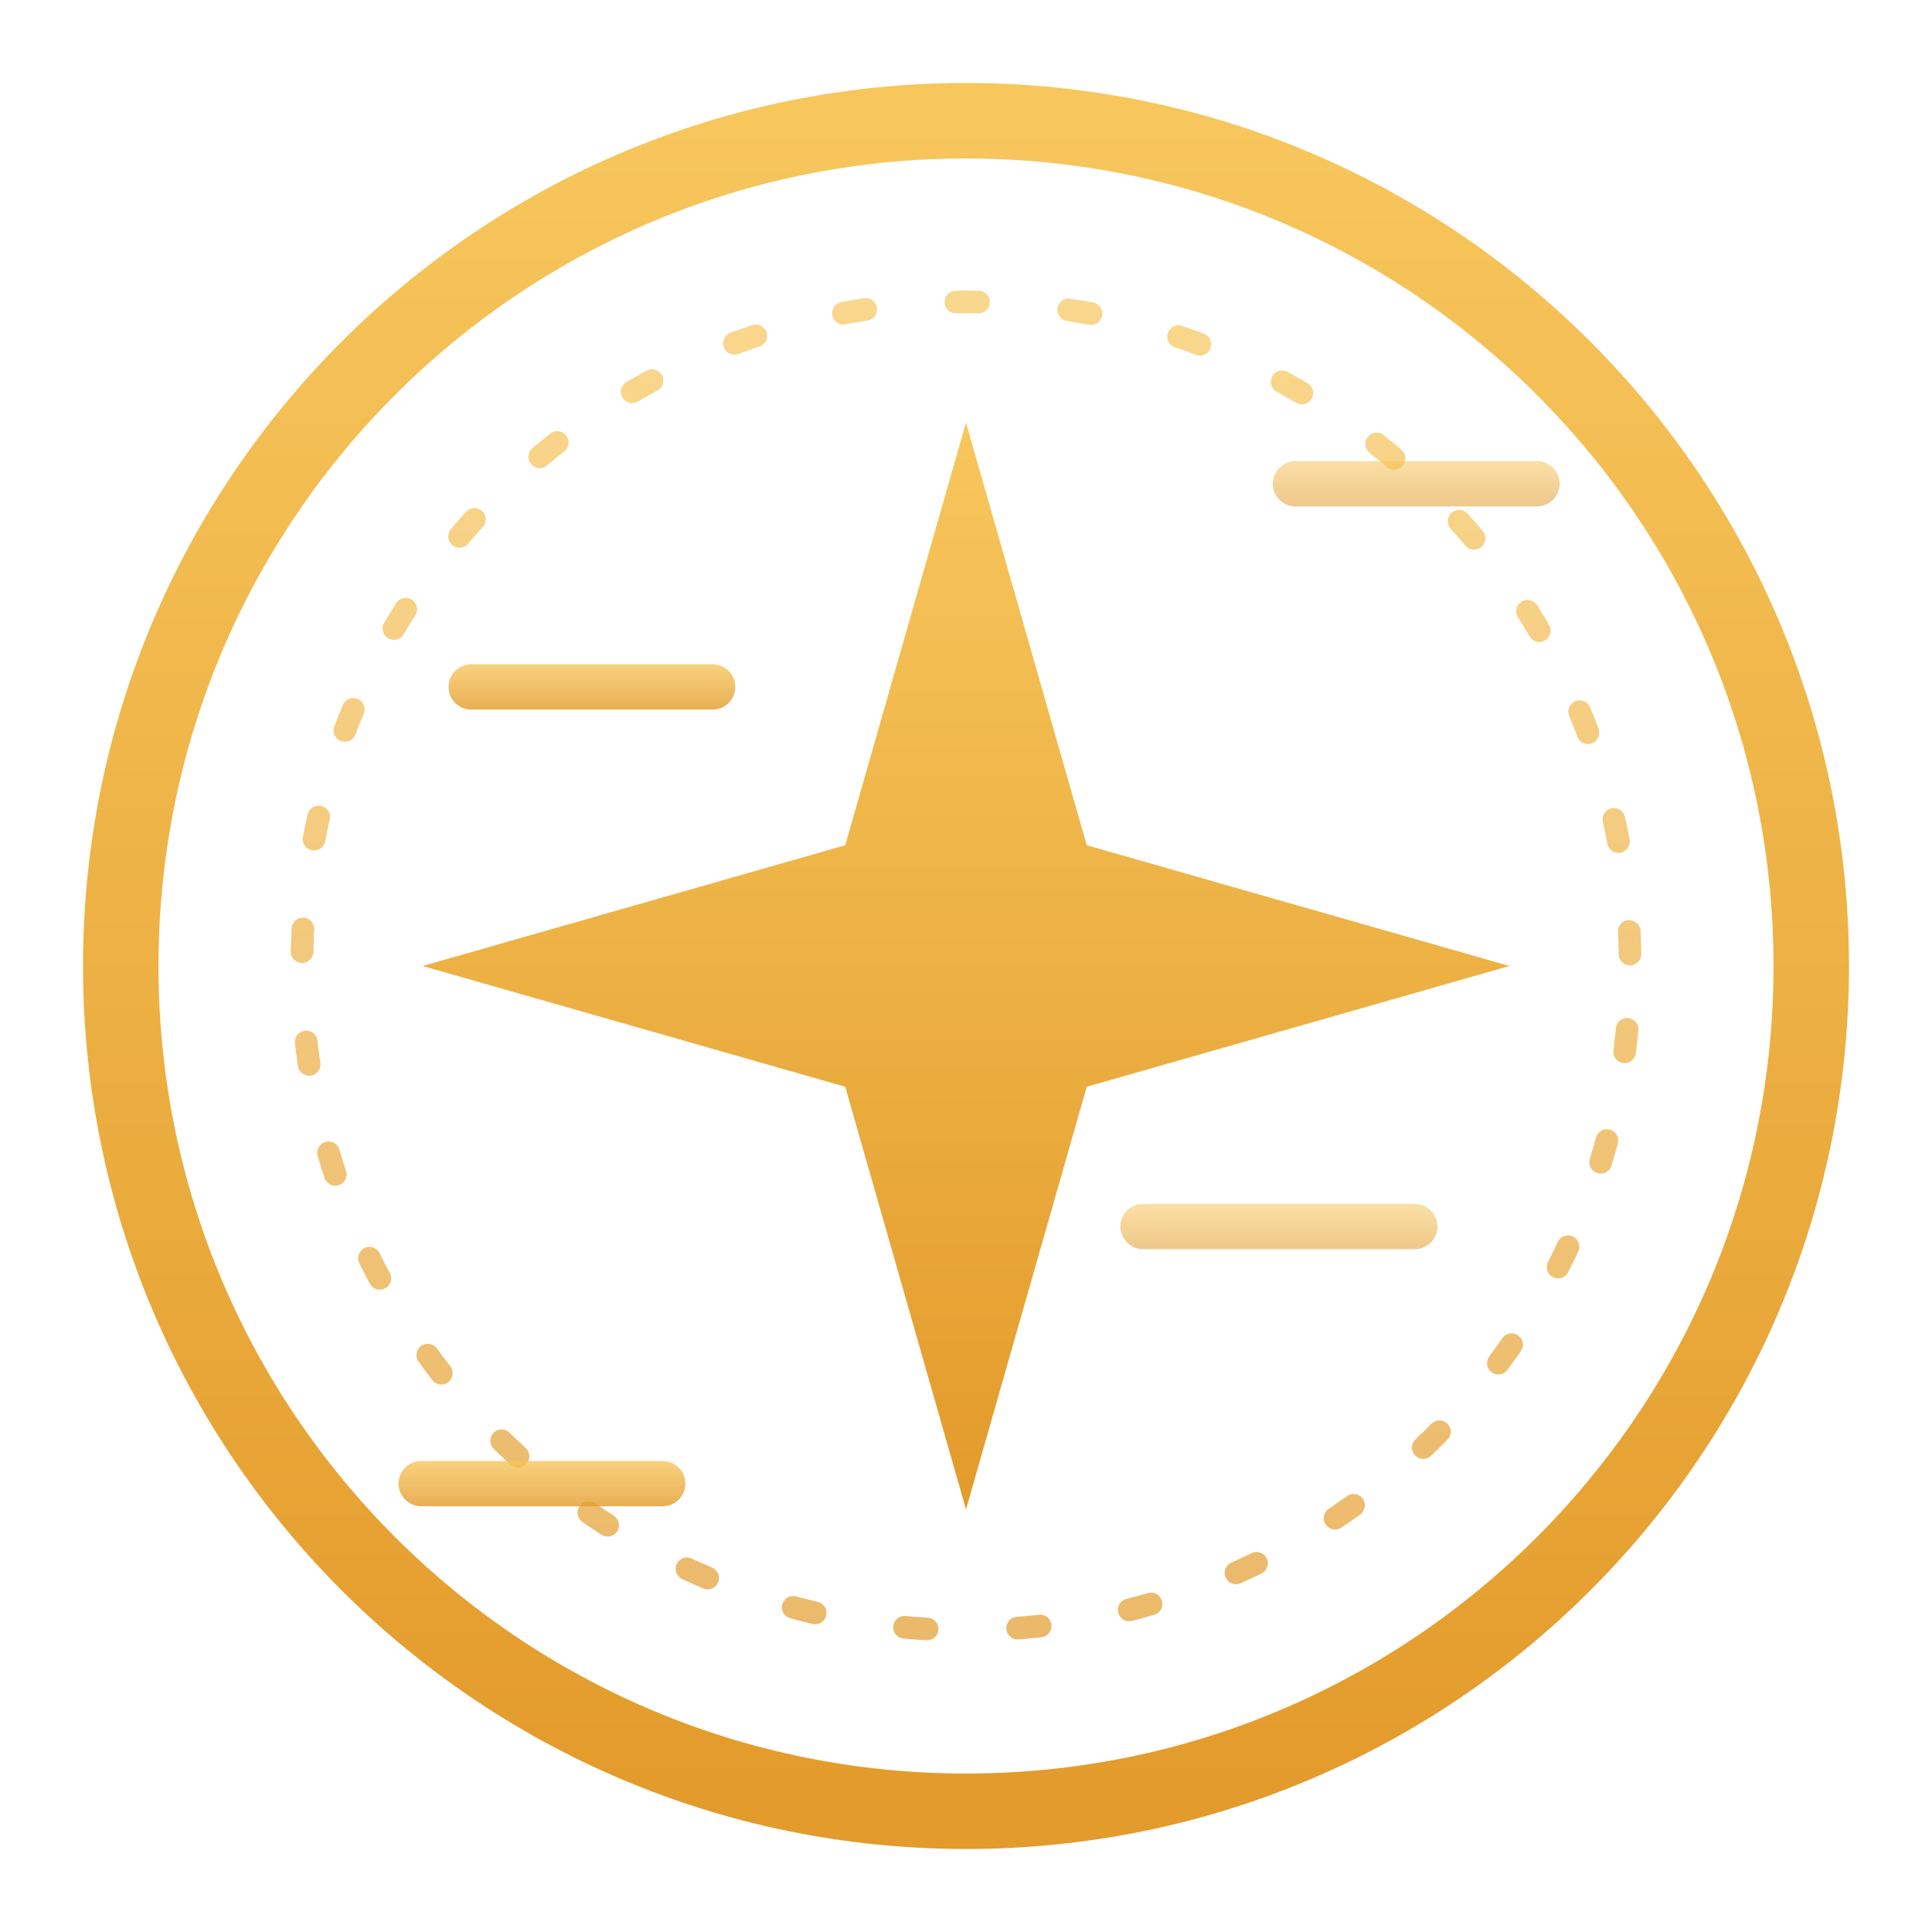
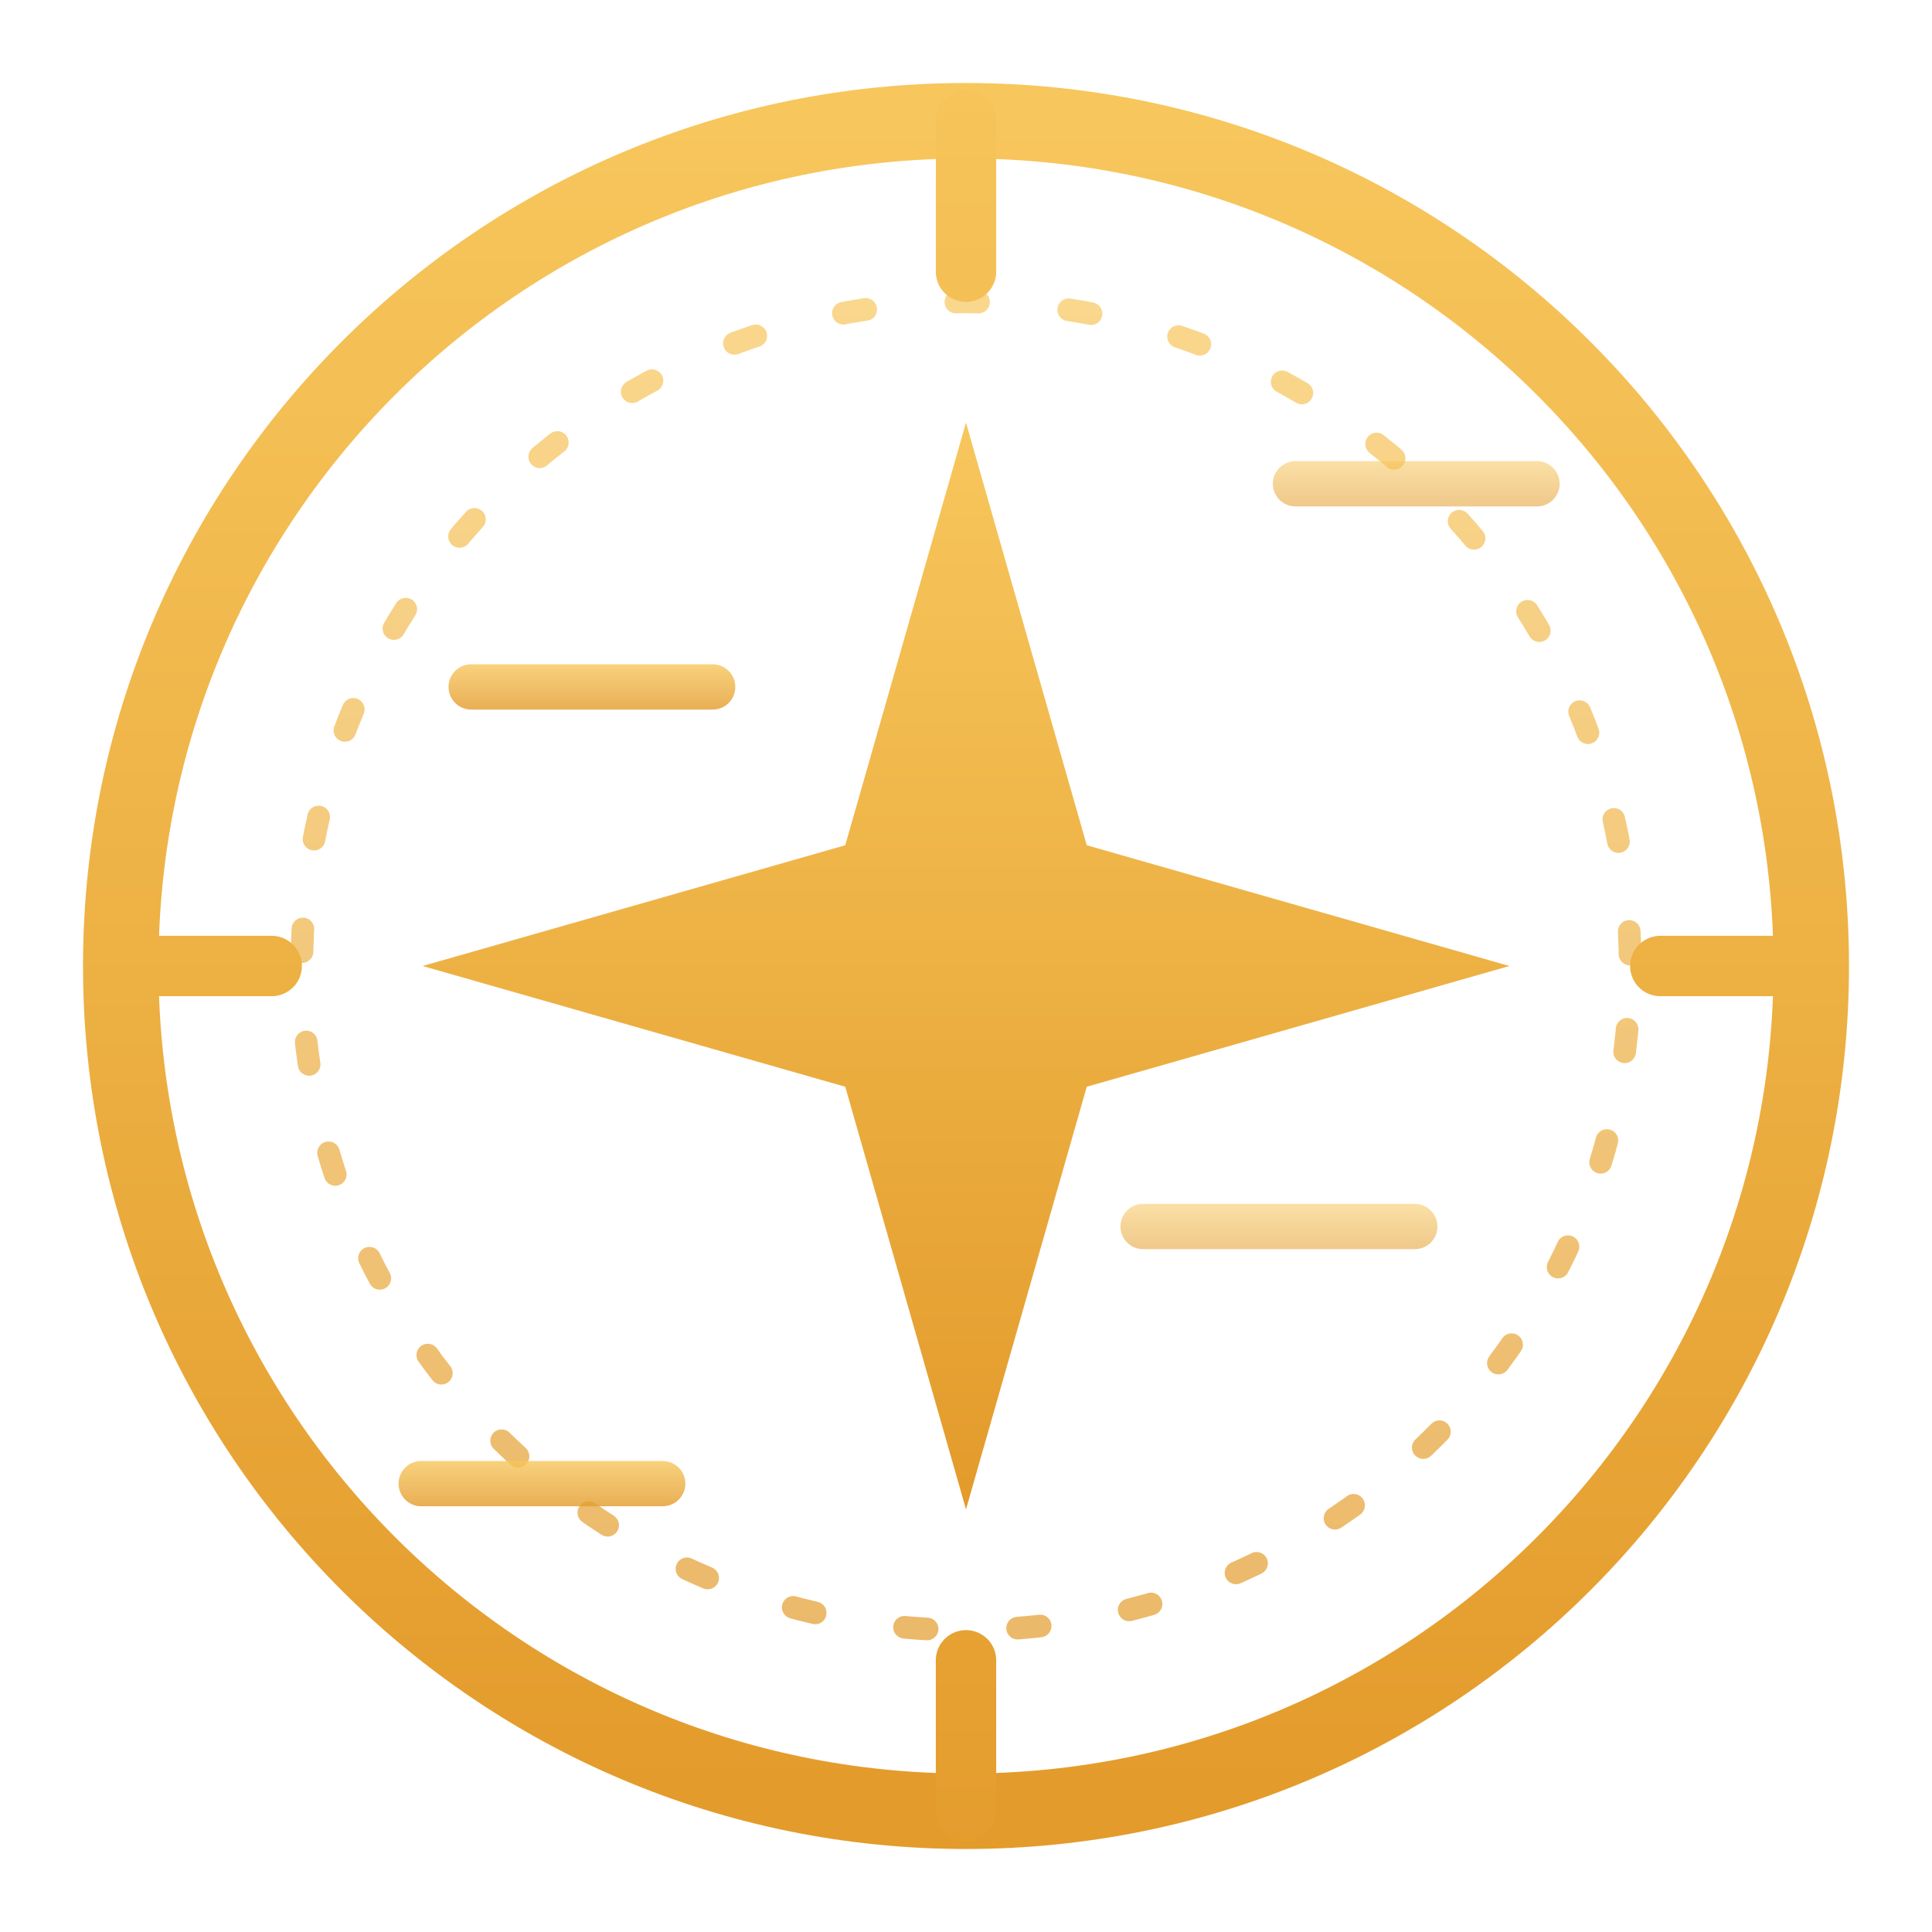
<svg xmlns="http://www.w3.org/2000/svg" xmlns:xlink="http://www.w3.org/1999/xlink" viewBox="0 0 64 64" role="img" aria-label="Aircraft inside an instrument gauge" version="1.1" id="svg9">
  <defs id="defs2">
    <linearGradient id="g" x1="0" y1="0" x2="0" y2="1">
      <stop offset="0" stop-color="#f7c65c" id="stop1" />
      <stop offset="1" stop-color="#e39b2b" id="stop2" />
    </linearGradient>
    <linearGradient xlink:href="#g" id="linearGradient9" x1="17.186" y1="106.327" x2="17.186" y2="110.102" gradientTransform="matrix(2.516611,0,0,0.3973597,-1.084746,-26.97401)" gradientUnits="userSpaceOnUse" />
    <linearGradient xlink:href="#g" id="linearGradient10" x1="4.47" y1="106.327" x2="4.47" y2="110.102" gradientTransform="matrix(2.516611,0,0,0.3973597,1.952542,6.146893)" gradientUnits="userSpaceOnUse" />
    <linearGradient xlink:href="#g" id="linearGradient11" x1="2.74" y1="123.689" x2="2.74" y2="127.657" gradientTransform="matrix(2.645751,0,0,0.3779645,29.86667,-6.870056)" gradientUnits="userSpaceOnUse" />
    <linearGradient xlink:href="#g" id="linearGradient12" gradientUnits="userSpaceOnUse" gradientTransform="matrix(2.516611,0,0,0.3973597,3.607627,-20.24435)" x1="4.47" y1="106.327" x2="4.47" y2="110.102" />
+     <linearGradient xlink:href="#g" id="gauge" gradientUnits="userSpaceOnUse" x1="32" y1="0" x2="32" y2="64" />
  </defs>
  <circle cx="32" cy="32" r="28" fill="none" stroke="url(#g)" stroke-width="2.5" id="circle2" />
  <circle cx="32" cy="32" r="22" fill="none" stroke="url(#g)" stroke-width="0.75" stroke-dasharray="2 3" opacity="0.7" id="circle3" stroke-start="3" style="stroke-dasharray:0.75, 3;stroke-dashoffset:1.65;stroke-width:0.75;stroke-linejoin:miter;stroke-linecap:round" />
-   <g stroke="url(#g)" stroke-width="2" stroke-linecap="round" id="g6">
+   <g stroke="url(#gauge)" stroke-width="2" stroke-linecap="round" id="g6">
    <line x1="32" y1="4" x2="32" y2="9" id="line3" />
    <line x1="32" y1="55" x2="32" y2="60" id="line4" />
    <line x1="4" y1="32" x2="9" y2="32" id="line5" />
    <line x1="55" y1="32" x2="60" y2="32" id="line6" />
  </g>
  <path d="M 32 14 L 36 28 L 50 32 L 36 36 L 32 50 L 28 36 L 14 32 L 28 28 Z" fill="url(#g)" stroke="none" id="path6" />
  <path d="m 13.953,49.147 h 8" stroke="url(#g)" stroke-width="1.5" stroke-linecap="round" opacity="0.8" id="path7" style="stroke:url(#linearGradient10)" />
  <path d="m 15.608,22.756 h 8" stroke="url(#g)" stroke-width="1.5" stroke-linecap="round" opacity="0.8" id="path7-8" style="stroke:url(#linearGradient12)" />
  <path d="m 37.867,40.63 h 9" stroke="url(#g)" stroke-width="1.5" stroke-linecap="round" opacity="0.55" id="path8" style="stroke:url(#linearGradient11)" />
  <path d="m 42.915,16.026 h 8" stroke="url(#g)" stroke-width="1.5" stroke-linecap="round" opacity="0.55" id="path9" style="stroke:url(#linearGradient9)" />
</svg>
